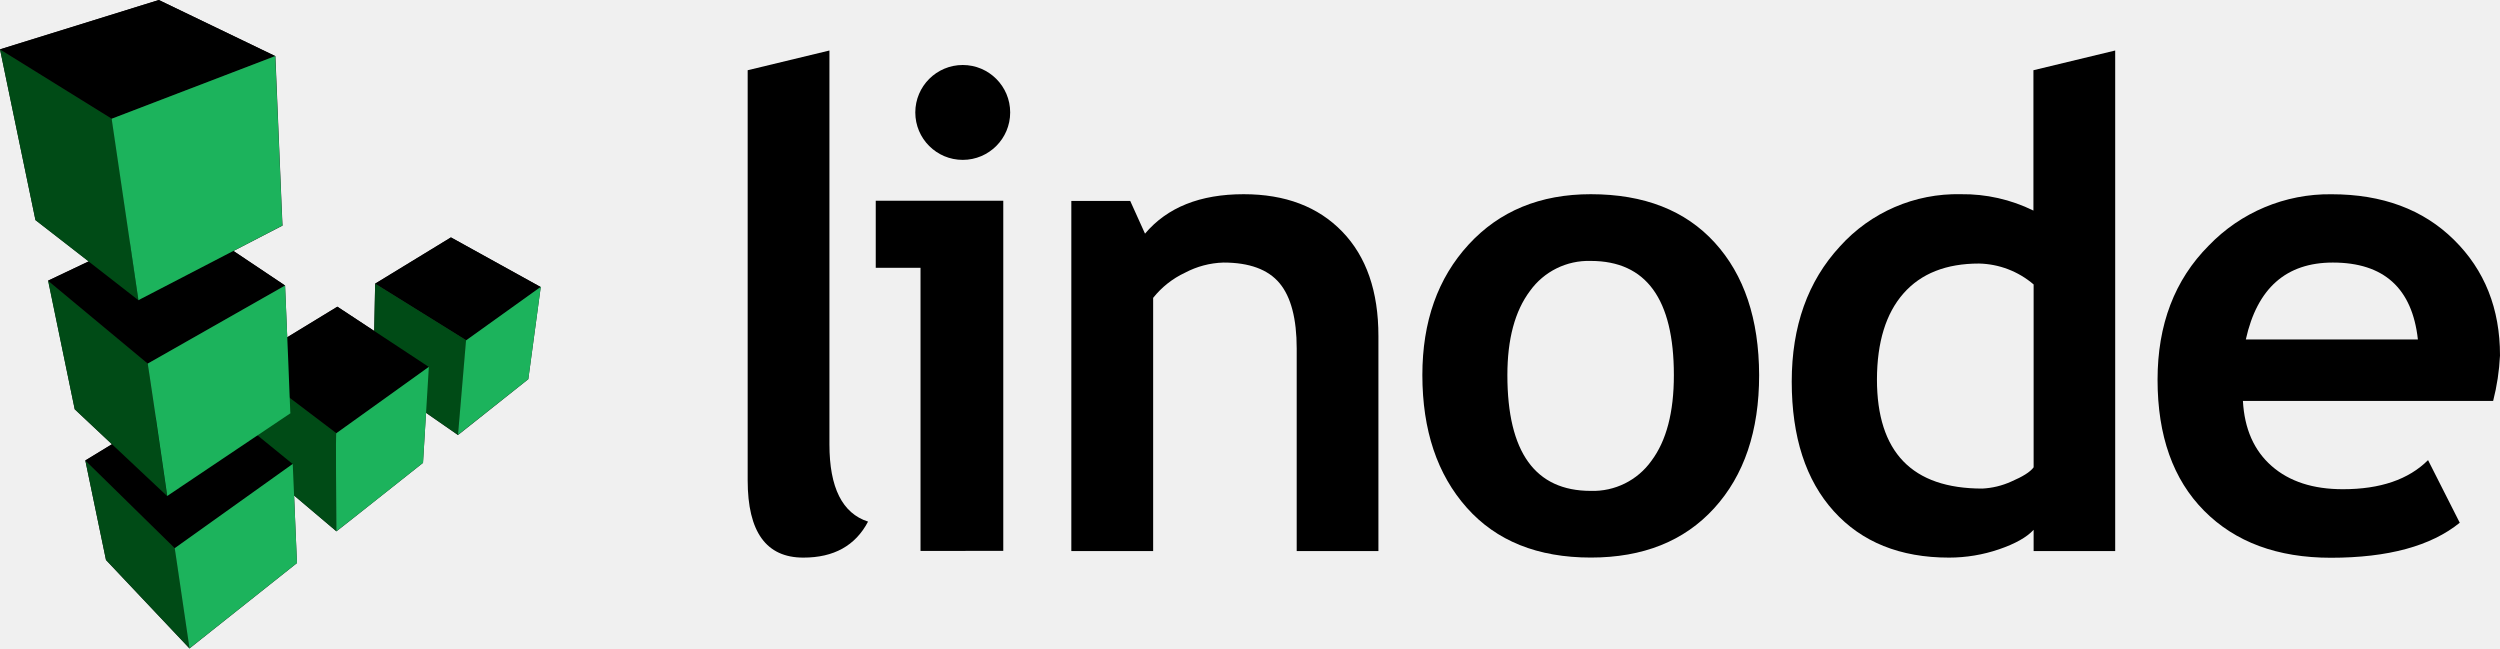
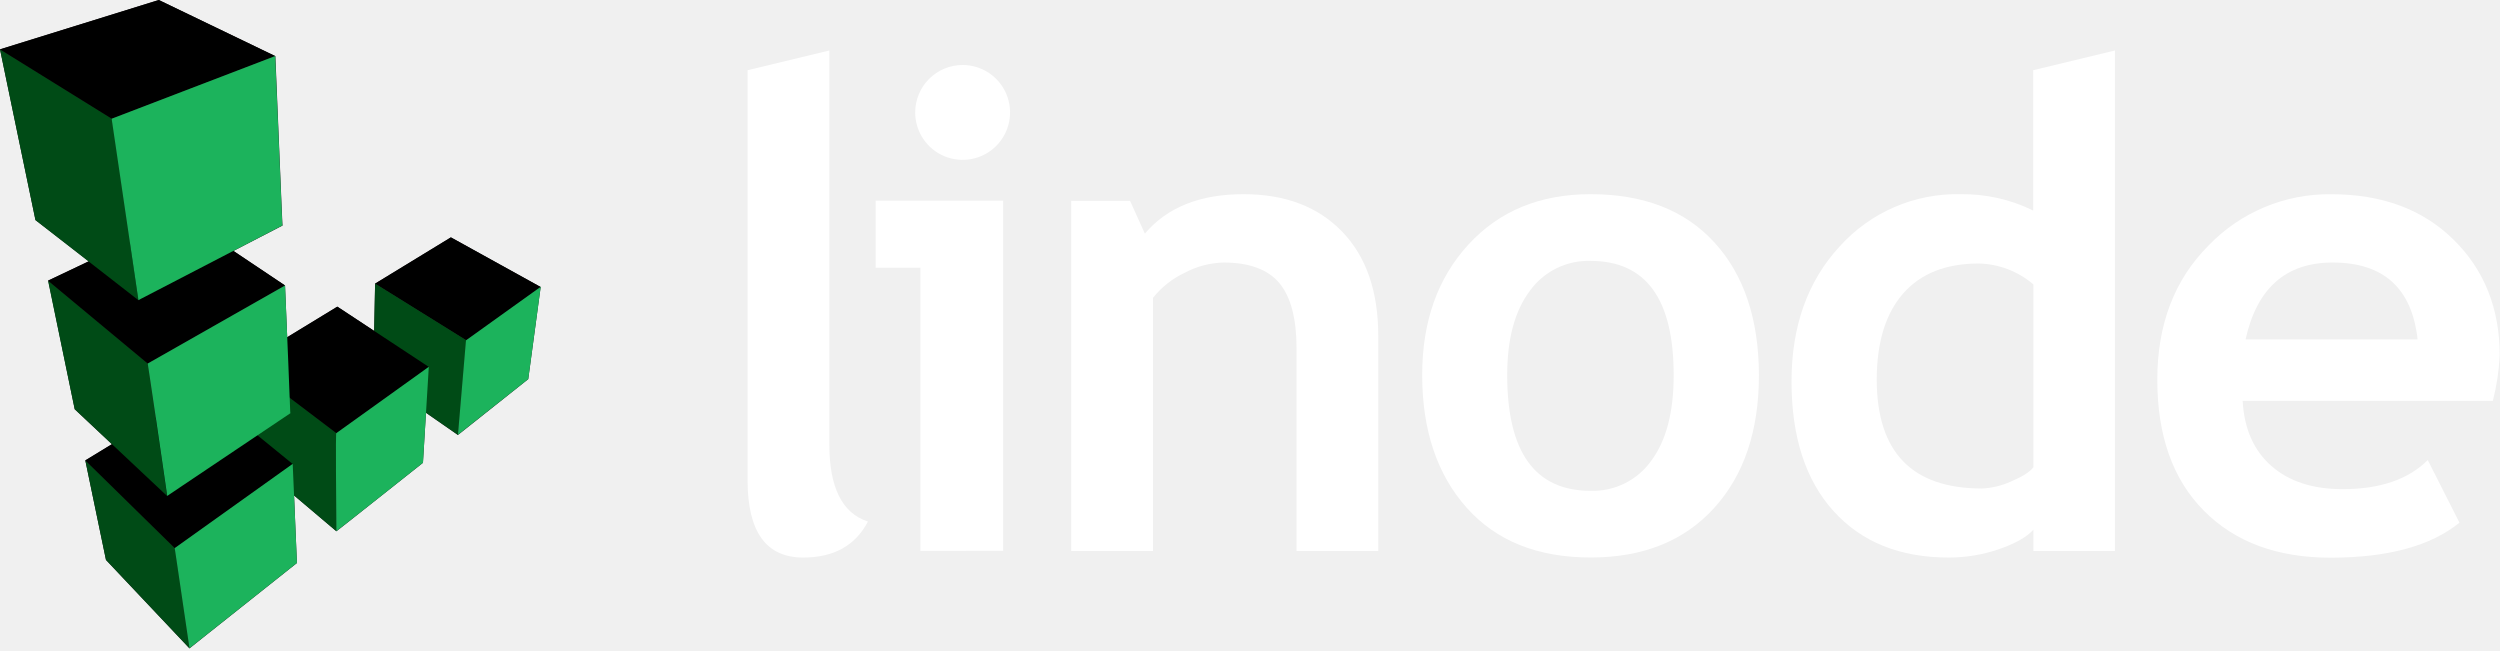
- <svg xmlns="http://www.w3.org/2000/svg" viewBox="0 0 506.94 131.5">
-   <path d="m109.65 58.21-18.21-10.07-15.37 9.38-.19 9.59-7.47-4.92-10.16 6.19-.44-10.48-10.48-7 10-5.17c-.08 0 0 1-1.48-34.34l-23.65-11.39-32.2 10 7.19 34.63 10.81 8.37-8.22 3.9 5.37 26.1 7.55 7.09-5.4 3.29 4.19 20.18 16.94 17.94c.08-.1 1.78-1.41 21.79-17.32l-.58-13.71 8.58 7.28c.12-.12 1.84-1.39 17.56-13.89l.61-10.14 6.48 4.5c.13-.12 1.58-1.22 14.26-11.33z" fill="#231f20" />
-   <path d="m94.54 69 15.11-10.79-18.21-10.07-15.37 9.38z" />
-   <path d="m92.87 88.2 1.67-19.2-18.47-11.48-.38 18.75z" fill="#004b16" />
-   <path d="m68.22 107.73v-19.89l-18.66-14.15 1.47 19.54z" fill="#004b16" />
-   <path d="m68.22 87.84 18.74-13.43-18.55-12.22-18.85 11.5z" />
-   <path d="m38.43 131.48-2.98-20.32-18.15-17.8 4.19 20.18z" fill="#004b16" />
-   <path d="m35.45 111.16 23.91-17.06-18.53-15.09-23.53 14.35z" />
-   <path d="m33.9 100.6-3.94-26.88-20.22-16.81 5.41 26.07z" fill="#004b16" />
-   <path d="m29.96 73.72 27.85-15.82-20.8-13.94-27.27 12.95z" />
-   <path d="m28.07 60.88-5.4-36.81-22.67-14.06 7.19 34.62z" fill="#004b16" />
-   <path d="m22.67 24.07 33.14-12.7-23.61-11.37-32.2 10.01z" />
-   <g fill="#1cb35c">
-     <path d="m107.13 76.87c-14.02 11.13-14.33 11.33-14.26 11.33 1.74-20.1 1.59-19.2 1.67-19.2 16-11.45 15-10.79 15.11-10.79z" />
-     <path d="m85.78 93.84c-17.35 13.8-17.63 13.89-17.56 13.89-.17-20.82-.07-19.89 0-19.89 20-14.3 18.67-13.43 18.74-13.43z" />
-     <path d="m60.22 114.16c-21.66 17.22-21.86 17.32-21.79 17.32-3.07-20.94-3-20.32-3-20.32 25.47-18.16 23.86-17.06 23.93-17.06z" />
-     <path d="m55.81 11.37c1.52 35.37 1.4 34.34 1.48 34.34-28.66 14.89-29.29 15.17-29.22 15.17-5.52-37.63-5.47-36.81-5.4-36.81z" />
-     <path d="m57.81 57.9c1.15 26.81 1 25.88 1.11 25.88-24.81 16.67-25.09 16.82-25 16.82-4-27.58-4-26.88-3.94-26.88z" />
+ <svg xmlns="http://www.w3.org/2000/svg" width="507" height="132" viewBox="0 0 507 132" fill="none">
+   <g clip-path="url(#clip0_6:2)">
+     <path d="M109.65 58.21L91.44 48.14L76.07 57.52L75.88 67.11L68.41 62.19L58.25 68.38L57.81 57.9L47.33 50.9L57.33 45.73C57.25 45.73 57.33 46.73 55.85 11.39L32.2 0L0 10L7.19 44.63L18 53L9.78 56.9L15.15 83L22.7 90.09L17.3 93.38L21.49 113.56L38.43 131.5C38.51 131.4 40.21 130.09 60.22 114.18L59.64 100.47L68.22 107.75C68.34 107.63 70.06 106.36 85.78 93.86L86.39 83.72L92.87 88.22C93 88.1 94.45 87 107.13 76.89L109.65 58.21Z" fill="#231F20" />
+     <path d="M94.54 69L109.65 58.21L91.44 48.14L76.07 57.52L94.54 69Z" fill="black" />
+     <path d="M92.87 88.2L94.54 69L76.07 57.52L75.69 76.27L92.87 88.2Z" fill="#004B16" />
+     <path d="M68.22 107.73V87.84L49.56 73.69L51.03 93.23L68.22 107.73Z" fill="#004B16" />
+     <path d="M68.22 87.84L86.96 74.41L68.41 62.19L49.56 73.69L68.22 87.84Z" fill="black" />
+     <path d="M38.43 131.48L35.45 111.16L17.3 93.36L21.49 113.54L38.43 131.48Z" fill="#004B16" />
+     <path d="M35.45 111.16L59.36 94.1L40.83 79.01L17.3 93.36L35.45 111.16Z" fill="black" />
+     <path d="M33.9 100.6L29.96 73.72L9.74 56.91L15.15 82.98L33.9 100.6Z" fill="#004B16" />
+     <path d="M29.96 73.72L57.81 57.9L37.01 43.96L9.74 56.91L29.96 73.72Z" fill="black" />
+     <path d="M28.07 60.88L22.67 24.07L0 10.01L7.19 44.63L28.07 60.88Z" fill="#004B16" />
+     <path d="M22.67 24.07L55.81 11.37L32.2 0L0 10.01L22.67 24.07Z" fill="black" />
+     <path d="M107.13 76.87C93.11 88 92.8 88.2 92.87 88.2C94.61 68.1 94.46 69 94.54 69C110.54 57.55 109.54 58.21 109.65 58.21L107.13 76.87Z" fill="#1CB35C" />
+     <path d="M85.78 93.84C68.43 107.64 68.15 107.73 68.22 107.73C68.05 86.91 68.15 87.84 68.22 87.84C88.22 73.54 86.89 74.41 86.96 74.41L85.78 93.84Z" fill="#1CB35C" />
+     <path d="M60.22 114.16C38.56 131.38 38.36 131.48 38.43 131.48C35.36 110.54 35.43 111.16 35.43 111.16C60.9 93 59.29 94.1 59.36 94.1L60.22 114.16Z" fill="#1CB35C" />
+     <path d="M55.81 11.37C57.33 46.74 57.21 45.71 57.29 45.71C28.63 60.6 28 60.88 28.07 60.88C22.55 23.25 22.6 24.07 22.67 24.07L55.81 11.37Z" fill="#1CB35C" />
+     <path d="M57.81 57.9C58.96 84.71 58.81 83.78 58.92 83.78C34.11 100.45 33.83 100.6 33.92 100.6C29.92 73.02 29.92 73.72 29.98 73.72L57.81 57.9Z" fill="#1CB35C" />
+     <path d="M151.61 14.24L168.19 10.24V90.12C168.19 98.873 170.8 104.09 176.02 105.77C173.46 110.643 169.083 113.077 162.89 113.07C155.37 113.07 151.61 107.85 151.61 97.41V14.24Z" fill="white" />
+     <path d="M186.66 111.72V54.3H177.58V40.7H203.44V111.7L186.66 111.72ZM195.22 13.18C197.123 13.18 198.983 13.744 200.565 14.801C202.147 15.858 203.38 17.361 204.108 19.119C204.836 20.876 205.026 22.811 204.655 24.677C204.284 26.543 203.368 28.257 202.022 29.602C200.677 30.948 198.963 31.864 197.097 32.235C195.231 32.606 193.296 32.416 191.539 31.688C189.781 30.96 188.278 29.727 187.221 28.145C186.164 26.563 185.6 24.703 185.6 22.8C185.603 20.249 186.617 17.804 188.421 16C190.224 14.197 192.669 13.183 195.22 13.18V13.18Z" fill="white" />
+     <path d="M262.94 111.74V70.68C262.94 64.63 261.78 60.2 259.46 57.42C257.14 54.64 253.35 53.24 248.09 53.24C245.366 53.319 242.697 54.023 240.29 55.3C237.772 56.478 235.561 58.224 233.83 60.4V111.74H217.24V40.74H229.18L232.18 47.38C236.687 42.047 243.353 39.38 252.18 39.38C260.62 39.38 267.287 41.91 272.18 46.97C277.073 52.03 279.517 59.093 279.51 68.16V111.74H262.94Z" fill="white" />
+     <path d="M288.42 76.06C288.42 65.22 291.547 56.397 297.8 49.59C304.053 42.783 312.31 39.38 322.57 39.38C333.363 39.38 341.743 42.653 347.71 49.2C353.677 55.747 356.677 64.7 356.71 76.06C356.71 87.393 353.67 96.393 347.59 103.06C341.51 109.727 333.177 113.06 322.59 113.06C311.803 113.06 303.413 109.687 297.42 102.94C291.427 96.193 288.427 87.233 288.42 76.06V76.06ZM305.66 76.06C305.66 91.707 311.297 99.533 322.57 99.54C324.967 99.615 327.345 99.097 329.492 98.031C331.64 96.965 333.491 95.385 334.88 93.43C337.913 89.37 339.427 83.58 339.42 76.06C339.42 60.633 333.803 52.917 322.57 52.91C320.173 52.835 317.794 53.352 315.644 54.414C313.493 55.476 311.637 57.051 310.24 59C307.187 63.073 305.66 68.76 305.66 76.06V76.06Z" fill="white" />
+     <path d="M412.37 111.74V107.43C411 108.93 408.66 110.25 405.37 111.38C402.103 112.499 398.673 113.07 395.22 113.07C385.307 113.07 377.513 109.93 371.84 103.65C366.167 97.37 363.327 88.613 363.32 77.38C363.32 66.153 366.58 57.013 373.1 49.96C376.183 46.536 379.969 43.818 384.199 41.992C388.429 40.166 393.004 39.275 397.61 39.38C402.71 39.312 407.753 40.449 412.33 42.7V14.24L428.91 10.24V111.74H412.37ZM412.37 57.68C409.281 55.029 405.369 53.531 401.3 53.44C394.633 53.44 389.523 55.463 385.97 59.51C382.417 63.557 380.627 69.36 380.6 76.92C380.6 91.687 387.72 99.07 401.96 99.07C403.989 98.971 405.98 98.489 407.83 97.65C410.15 96.65 411.66 95.73 412.37 94.76V57.68Z" fill="white" />
+     <path d="M505.55 81.3H454.81C455.117 86.96 457.06 91.36 460.64 94.5C464.22 97.64 469.04 99.207 475.1 99.2C482.66 99.2 488.41 97.233 492.35 93.3L498.78 106C492.947 110.727 484.237 113.093 472.65 113.1C461.817 113.1 453.25 109.927 446.95 103.58C440.65 97.233 437.5 88.373 437.5 77C437.5 65.813 440.96 56.747 447.88 49.8C451.097 46.453 454.967 43.802 459.25 42.011C463.533 40.22 468.138 39.328 472.78 39.39C483.08 39.39 491.35 42.463 497.59 48.61C503.83 54.757 506.947 62.583 506.94 72.09C506.788 75.199 506.322 78.284 505.55 81.3V81.3ZM455.4 68.83H490.29C489.137 58.443 483.39 53.247 473.05 53.24C463.583 53.24 457.7 58.437 455.4 68.83Z" fill="white" />
  </g>
-   <path d="m151.61 14.24 16.58-4v79.88q0 13.13 7.83 15.65-3.84 7.31-13.13 7.3-11.28 0-11.28-15.66z" />
-   <path d="m186.66 111.72v-57.42h-9.08v-13.6h25.86v71zm8.56-98.54a9.62 9.62 0 1 1 -9.62 9.62 9.63 9.63 0 0 1 9.62-9.62z" />
-   <path d="m262.94 111.74v-41.06c0-6.05-1.16-10.48-3.48-13.26s-6.11-4.18-11.37-4.18a17.74 17.74 0 0 0 -7.8 2.06 18 18 0 0 0 -6.46 5.1v51.34h-16.59v-71h11.94l3 6.64q6.76-8 20-8 12.66 0 20 7.59t7.33 21.19v43.58z" />
-   <path d="m288.42 76.06q0-16.26 9.38-26.47t24.77-10.21q16.19 0 25.14 9.82t9 26.86q0 17-9.12 27t-25 10q-16.18 0-25.17-10.12t-9-26.88zm17.24 0q0 23.47 16.91 23.48a14.54 14.54 0 0 0 12.31-6.11q4.55-6.09 4.54-17.37 0-23.14-16.85-23.15a14.61 14.61 0 0 0 -12.33 6.09q-4.58 6.11-4.58 17.06z" />
-   <path d="m412.37 111.74v-4.31c-1.37 1.5-3.71 2.82-7 3.95a31.33 31.33 0 0 1 -10.15 1.69q-14.87 0-23.38-9.42t-8.52-26.27q0-16.84 9.78-27.42a32 32 0 0 1 24.51-10.58 32.37 32.37 0 0 1 14.72 3.32v-28.46l16.58-4v101.5zm0-54.06a17.6 17.6 0 0 0 -11.07-4.24q-10 0-15.33 6.07t-5.37 17.41q0 22.15 21.36 22.15a16.11 16.11 0 0 0 5.87-1.42c2.32-1 3.83-1.92 4.54-2.89z" />
-   <path d="m505.55 81.3h-50.74q.46 8.49 5.83 13.2t14.46 4.7q11.34 0 17.25-5.9l6.43 12.7q-8.75 7.09-26.13 7.1-16.25 0-25.7-9.52t-9.45-26.58q0-16.78 10.38-27.2a33.91 33.91 0 0 1 24.9-10.41q15.45 0 24.81 9.22t9.35 23.48a46.28 46.28 0 0 1 -1.39 9.21zm-50.15-12.47h34.89q-1.73-15.58-17.24-15.59-14.2 0-17.65 15.59z" />
+   <defs>
+     <clipPath id="clip0_6:2">
+       <rect width="506.94" height="131.5" fill="white" />
+     </clipPath>
+   </defs>
</svg>
